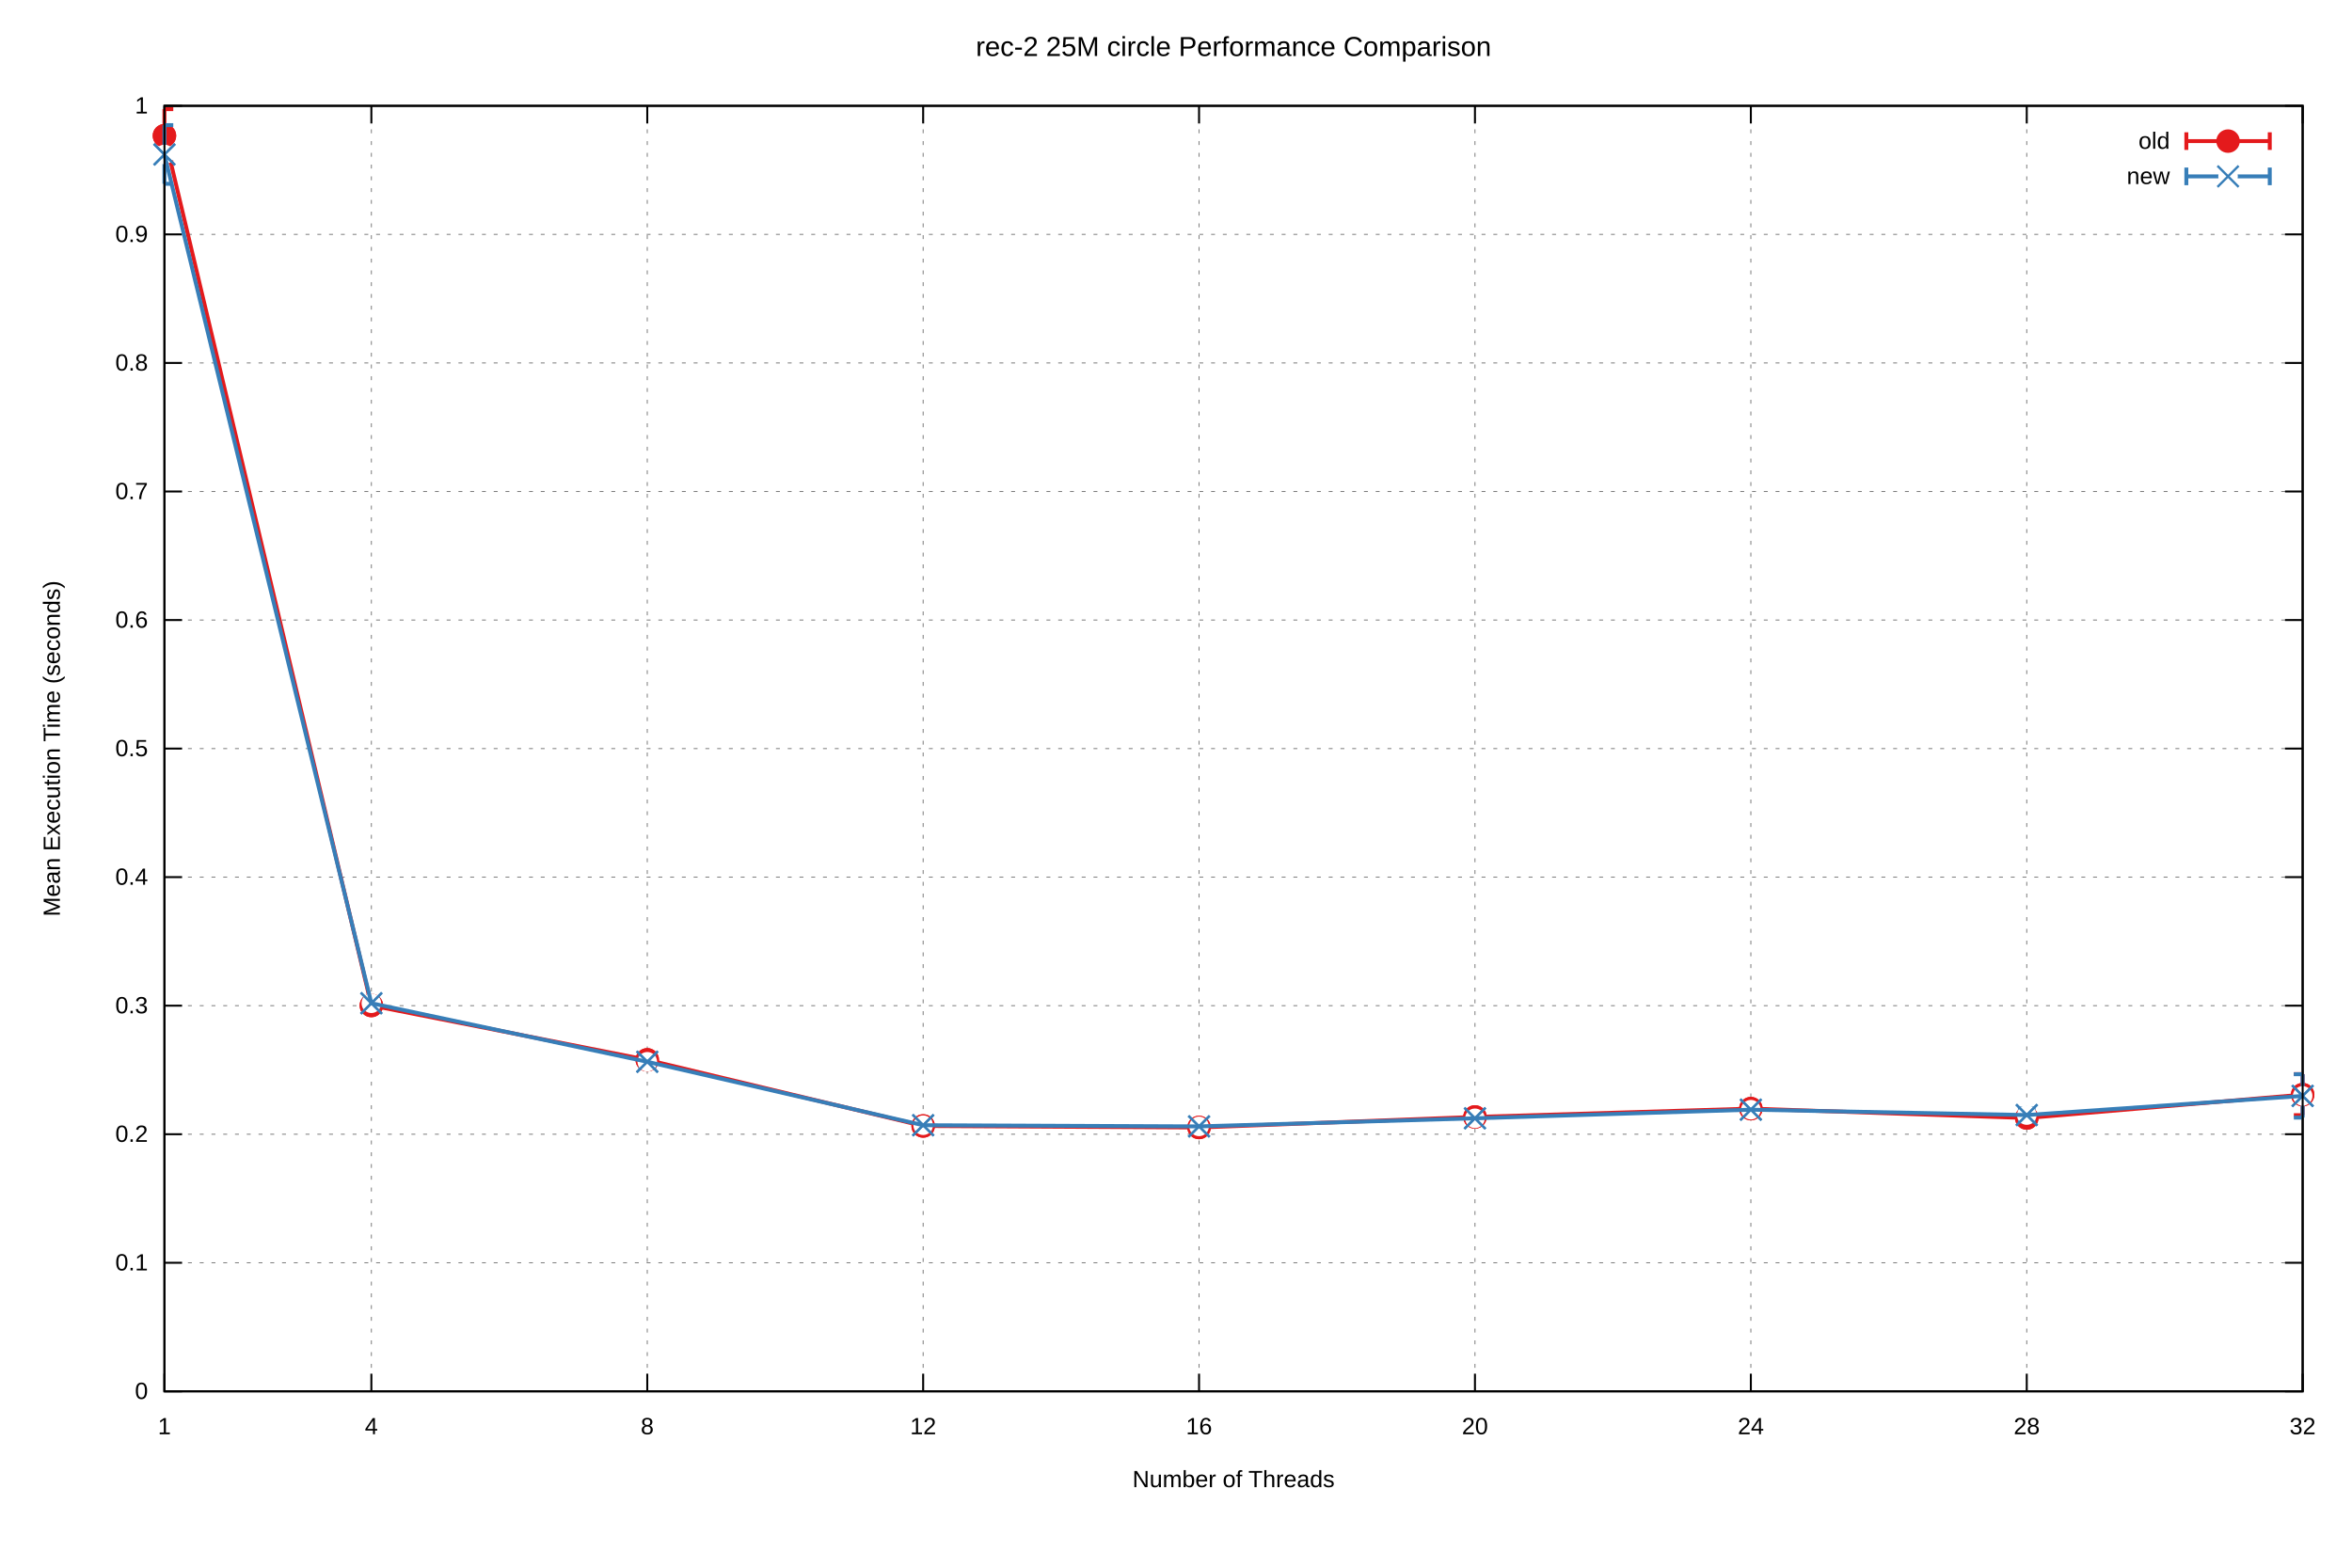
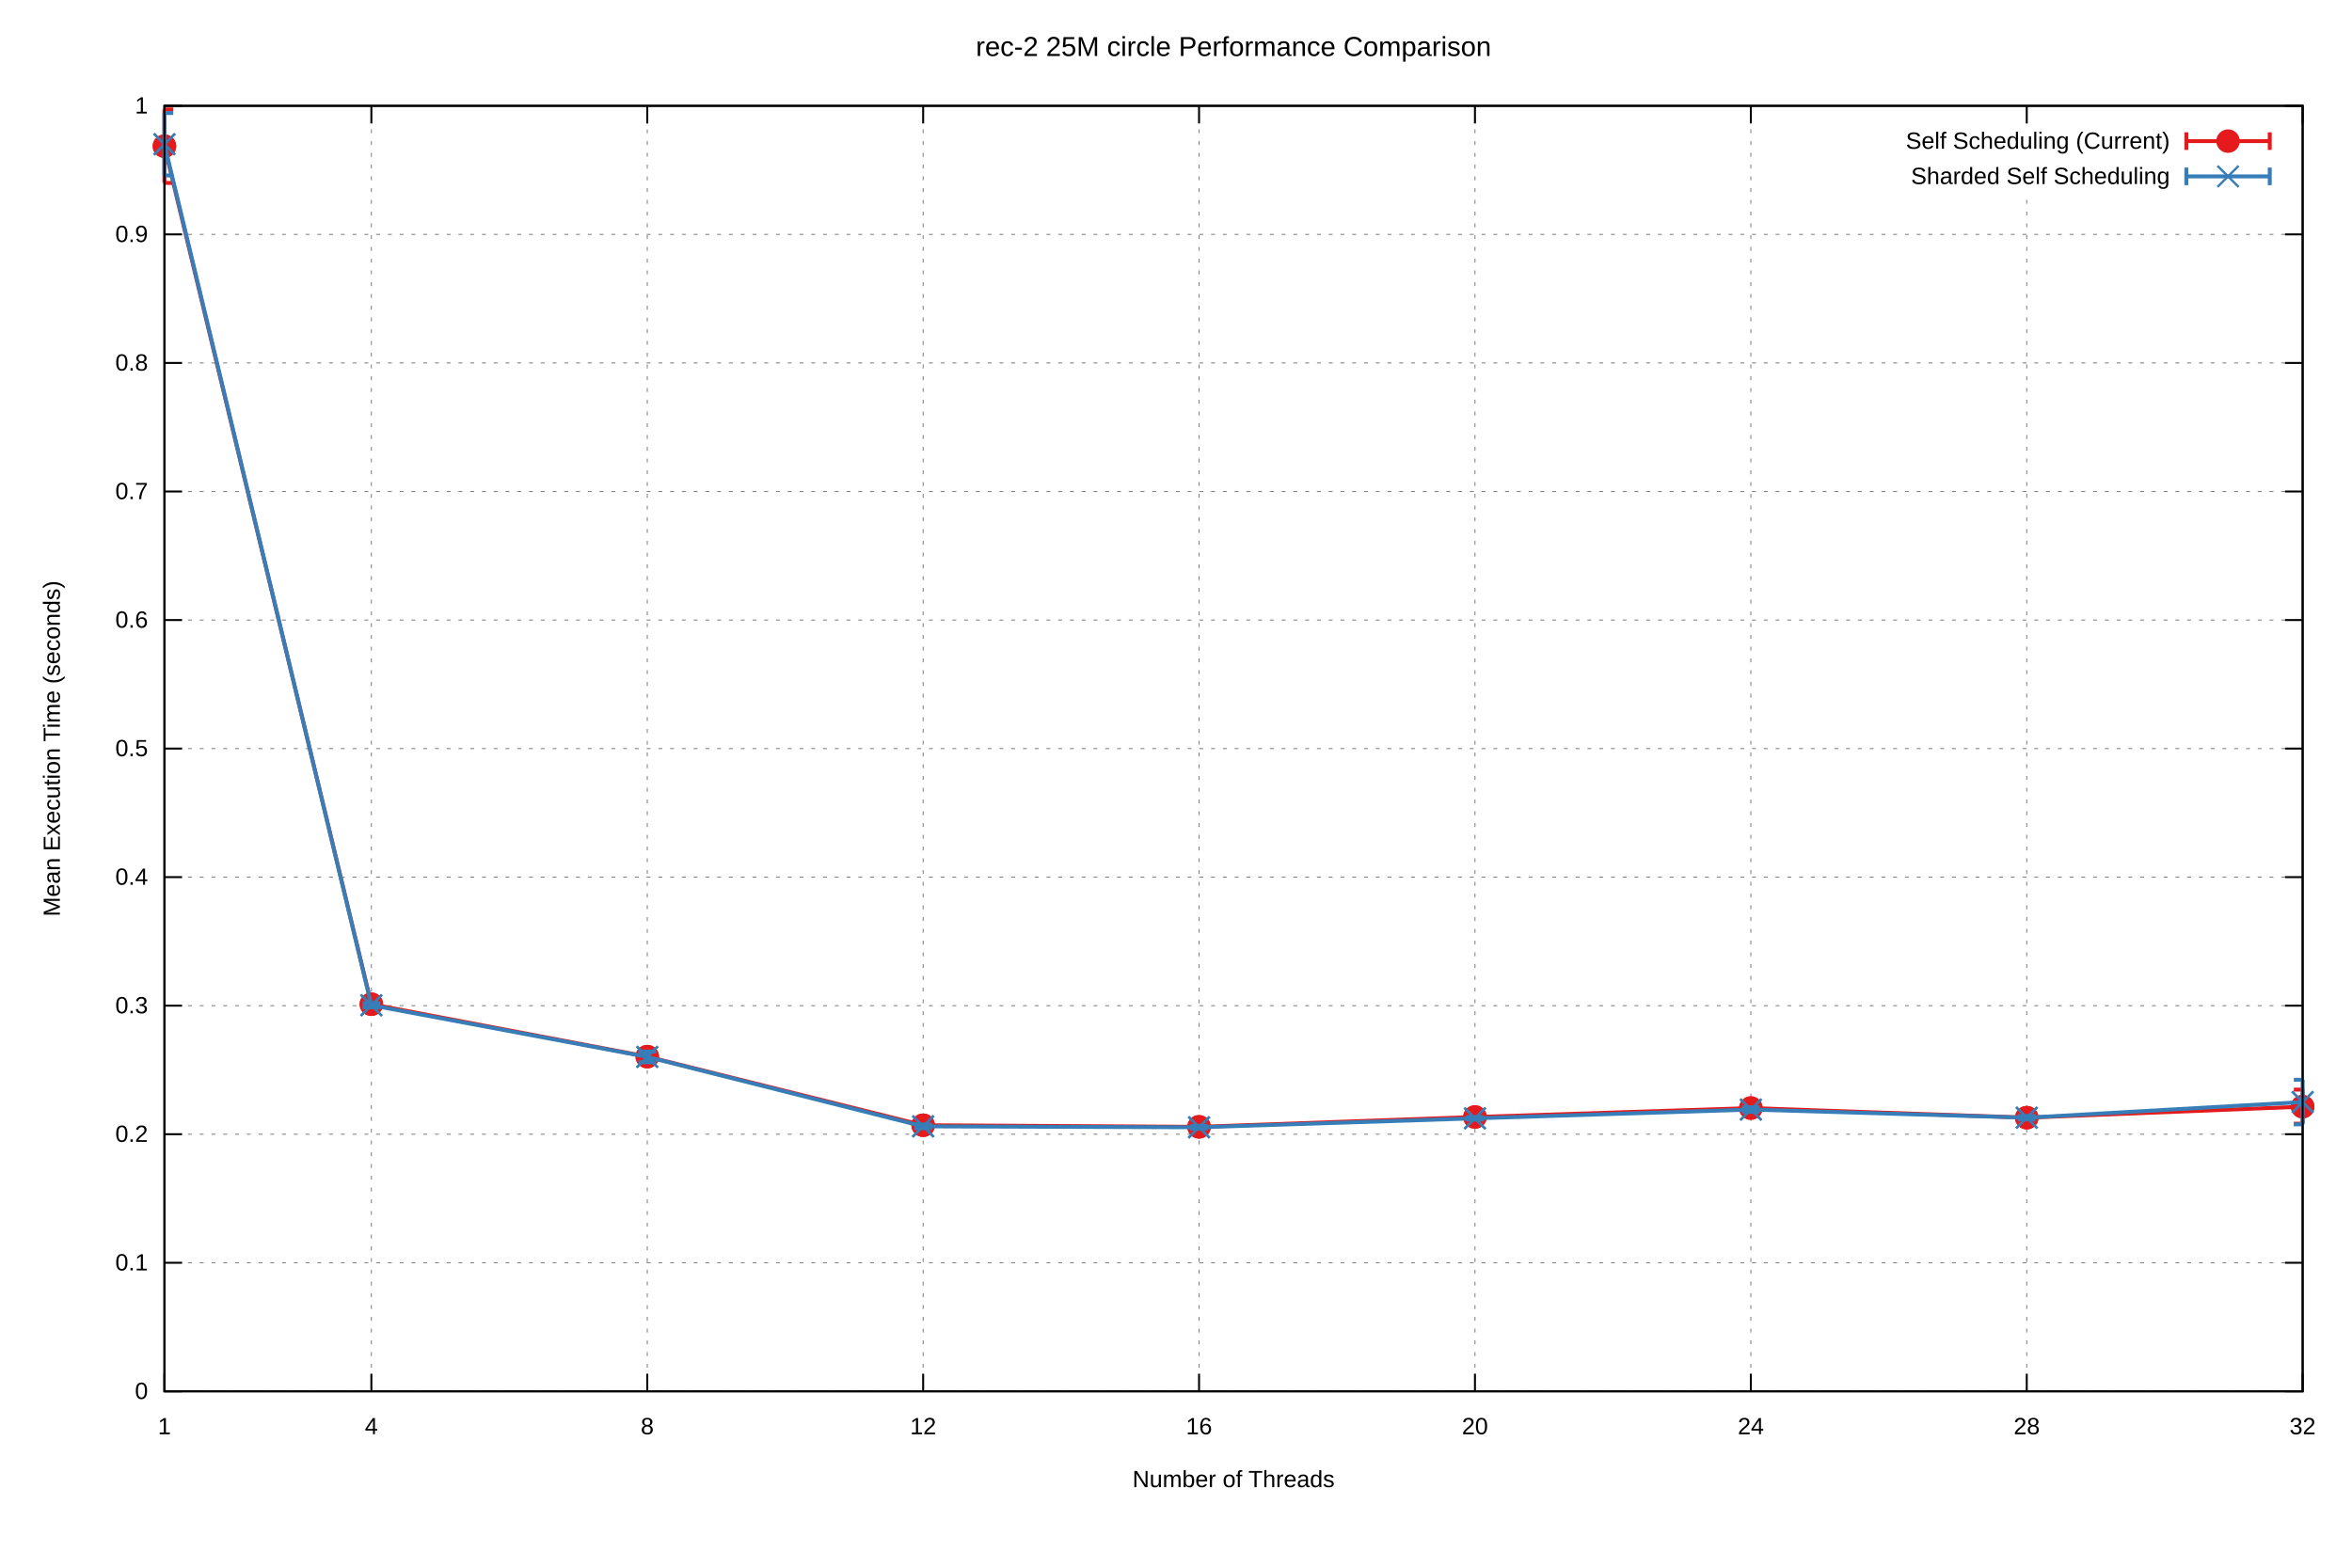
<svg xmlns="http://www.w3.org/2000/svg" xmlns:xlink="http://www.w3.org/1999/xlink" width="1200" height="800" viewBox="0 0 1200 800">
  <g id="gnuplot_canvas">
    <rect x="0" y="0" width="1200" height="800" fill="none" />
    <defs>
      <circle id="gpDot" r="0.5" stroke-width="0.5" stroke="currentColor" />
      <path id="gpPt0" stroke-width="0.222" stroke="currentColor" d="M-1,0 h2 M0,-1 v2" />
      <path id="gpPt1" stroke-width="0.222" stroke="currentColor" d="M-1,-1 L1,1 M1,-1 L-1,1" />
      <path id="gpPt2" stroke-width="0.222" stroke="currentColor" d="M-1,0 L1,0 M0,-1 L0,1 M-1,-1 L1,1 M-1,1 L1,-1" />
      <rect id="gpPt3" stroke-width="0.222" stroke="currentColor" x="-1" y="-1" width="2" height="2" />
      <rect id="gpPt4" stroke-width="0.222" stroke="currentColor" fill="currentColor" x="-1" y="-1" width="2" height="2" />
      <circle id="gpPt5" stroke-width="0.222" stroke="currentColor" cx="0" cy="0" r="1" />
      <use xlink:href="#gpPt5" id="gpPt6" fill="currentColor" stroke="none" />
      <path id="gpPt7" stroke-width="0.222" stroke="currentColor" d="M0,-1.33 L-1.33,0.67 L1.33,0.67 z" />
      <use xlink:href="#gpPt7" id="gpPt8" fill="currentColor" stroke="none" />
      <use xlink:href="#gpPt7" id="gpPt9" stroke="currentColor" transform="rotate(180)" />
      <use xlink:href="#gpPt9" id="gpPt10" fill="currentColor" stroke="none" />
      <use xlink:href="#gpPt3" id="gpPt11" stroke="currentColor" transform="rotate(45)" />
      <use xlink:href="#gpPt11" id="gpPt12" fill="currentColor" stroke="none" />
      <path id="gpPt13" stroke-width="0.222" stroke="currentColor" d="M0,1.330 L1.265,0.411 L0.782,-1.067 L-0.782,-1.076 L-1.265,0.411 z" />
      <use xlink:href="#gpPt13" id="gpPt14" fill="currentColor" stroke="none" />
      <filter id="textbox" filterUnits="objectBoundingBox" x="0" y="0" height="1" width="1">
        <feFlood flood-color="white" flood-opacity="1" result="bgnd" />
        <feComposite in="SourceGraphic" in2="bgnd" operator="atop" />
      </filter>
      <filter id="greybox" filterUnits="objectBoundingBox" x="0" y="0" height="1" width="1">
        <feFlood flood-color="lightgrey" flood-opacity="1" result="grey" />
        <feComposite in="SourceGraphic" in2="grey" operator="atop" />
      </filter>
    </defs>
    <g fill="none" color="white" stroke="currentColor" stroke-width="1.00" stroke-linecap="butt" stroke-linejoin="miter">
</g>
    <g fill="none" color="black" stroke="currentColor" stroke-width="1.00" stroke-linecap="butt" stroke-linejoin="miter">
</g>
    <g fill="none" color="black" stroke="black" stroke-width="0.50" stroke-linecap="butt" stroke-linejoin="miter">
</g>
    <g fill="none" color="gray" stroke="currentColor" stroke-width="0.50" stroke-linecap="butt" stroke-linejoin="miter">
      <path stroke="gray" stroke-dasharray="2,4" class="gridline" d="M83.90,710.00 L1174.82,710.00  " />
    </g>
    <g fill="none" color="gray" stroke="gray" stroke-width="1.00" stroke-linecap="butt" stroke-linejoin="miter">
</g>
    <g fill="none" color="black" stroke="currentColor" stroke-width="1.00" stroke-linecap="butt" stroke-linejoin="miter">
      <path stroke="black" d="M83.90,710.00 L92.90,710.00 M1174.82,710.00 L1165.82,710.00  " />
      <g transform="translate(75.51,713.90)" stroke="none" fill="black" font-family="Arial" font-size="12.00" text-anchor="end">
        <text>
          <tspan font-family="Arial"> 0</tspan>
        </text>
      </g>
    </g>
    <g fill="none" color="black" stroke="currentColor" stroke-width="1.00" stroke-linecap="butt" stroke-linejoin="miter">
</g>
    <g fill="none" color="black" stroke="black" stroke-width="0.50" stroke-linecap="butt" stroke-linejoin="miter">
</g>
    <g fill="none" color="gray" stroke="currentColor" stroke-width="0.50" stroke-linecap="butt" stroke-linejoin="miter">
      <path stroke="gray" stroke-dasharray="2,4" class="gridline" d="M83.90,644.40 L1174.82,644.40  " />
    </g>
    <g fill="none" color="gray" stroke="gray" stroke-width="1.00" stroke-linecap="butt" stroke-linejoin="miter">
</g>
    <g fill="none" color="black" stroke="currentColor" stroke-width="1.00" stroke-linecap="butt" stroke-linejoin="miter">
      <path stroke="black" d="M83.90,644.40 L92.90,644.40 M1174.82,644.40 L1165.82,644.40  " />
      <g transform="translate(75.51,648.30)" stroke="none" fill="black" font-family="Arial" font-size="12.00" text-anchor="end">
        <text>
          <tspan font-family="Arial"> 0.1</tspan>
        </text>
      </g>
    </g>
    <g fill="none" color="black" stroke="currentColor" stroke-width="1.00" stroke-linecap="butt" stroke-linejoin="miter">
</g>
    <g fill="none" color="black" stroke="black" stroke-width="0.50" stroke-linecap="butt" stroke-linejoin="miter">
</g>
    <g fill="none" color="gray" stroke="currentColor" stroke-width="0.50" stroke-linecap="butt" stroke-linejoin="miter">
      <path stroke="gray" stroke-dasharray="2,4" class="gridline" d="M83.90,578.80 L1174.82,578.80  " />
    </g>
    <g fill="none" color="gray" stroke="gray" stroke-width="1.00" stroke-linecap="butt" stroke-linejoin="miter">
</g>
    <g fill="none" color="black" stroke="currentColor" stroke-width="1.00" stroke-linecap="butt" stroke-linejoin="miter">
      <path stroke="black" d="M83.90,578.80 L92.90,578.80 M1174.82,578.80 L1165.82,578.80  " />
      <g transform="translate(75.51,582.70)" stroke="none" fill="black" font-family="Arial" font-size="12.00" text-anchor="end">
        <text>
          <tspan font-family="Arial"> 0.2</tspan>
        </text>
      </g>
    </g>
    <g fill="none" color="black" stroke="currentColor" stroke-width="1.00" stroke-linecap="butt" stroke-linejoin="miter">
</g>
    <g fill="none" color="black" stroke="black" stroke-width="0.50" stroke-linecap="butt" stroke-linejoin="miter">
</g>
    <g fill="none" color="gray" stroke="currentColor" stroke-width="0.50" stroke-linecap="butt" stroke-linejoin="miter">
      <path stroke="gray" stroke-dasharray="2,4" class="gridline" d="M83.90,513.20 L1174.82,513.20  " />
    </g>
    <g fill="none" color="gray" stroke="gray" stroke-width="1.00" stroke-linecap="butt" stroke-linejoin="miter">
</g>
    <g fill="none" color="black" stroke="currentColor" stroke-width="1.00" stroke-linecap="butt" stroke-linejoin="miter">
      <path stroke="black" d="M83.90,513.20 L92.90,513.20 M1174.82,513.20 L1165.82,513.20  " />
      <g transform="translate(75.51,517.10)" stroke="none" fill="black" font-family="Arial" font-size="12.00" text-anchor="end">
        <text>
          <tspan font-family="Arial"> 0.3</tspan>
        </text>
      </g>
    </g>
    <g fill="none" color="black" stroke="currentColor" stroke-width="1.00" stroke-linecap="butt" stroke-linejoin="miter">
</g>
    <g fill="none" color="black" stroke="black" stroke-width="0.50" stroke-linecap="butt" stroke-linejoin="miter">
</g>
    <g fill="none" color="gray" stroke="currentColor" stroke-width="0.50" stroke-linecap="butt" stroke-linejoin="miter">
      <path stroke="gray" stroke-dasharray="2,4" class="gridline" d="M83.90,447.60 L1174.82,447.60  " />
    </g>
    <g fill="none" color="gray" stroke="gray" stroke-width="1.00" stroke-linecap="butt" stroke-linejoin="miter">
</g>
    <g fill="none" color="black" stroke="currentColor" stroke-width="1.00" stroke-linecap="butt" stroke-linejoin="miter">
      <path stroke="black" d="M83.90,447.60 L92.90,447.60 M1174.82,447.60 L1165.82,447.60  " />
      <g transform="translate(75.51,451.50)" stroke="none" fill="black" font-family="Arial" font-size="12.00" text-anchor="end">
        <text>
          <tspan font-family="Arial"> 0.4</tspan>
        </text>
      </g>
    </g>
    <g fill="none" color="black" stroke="currentColor" stroke-width="1.00" stroke-linecap="butt" stroke-linejoin="miter">
</g>
    <g fill="none" color="black" stroke="black" stroke-width="0.50" stroke-linecap="butt" stroke-linejoin="miter">
</g>
    <g fill="none" color="gray" stroke="currentColor" stroke-width="0.50" stroke-linecap="butt" stroke-linejoin="miter">
      <path stroke="gray" stroke-dasharray="2,4" class="gridline" d="M83.90,382.00 L1174.82,382.00  " />
    </g>
    <g fill="none" color="gray" stroke="gray" stroke-width="1.00" stroke-linecap="butt" stroke-linejoin="miter">
</g>
    <g fill="none" color="black" stroke="currentColor" stroke-width="1.00" stroke-linecap="butt" stroke-linejoin="miter">
      <path stroke="black" d="M83.90,382.00 L92.90,382.00 M1174.82,382.00 L1165.82,382.00  " />
      <g transform="translate(75.51,385.90)" stroke="none" fill="black" font-family="Arial" font-size="12.00" text-anchor="end">
        <text>
          <tspan font-family="Arial"> 0.5</tspan>
        </text>
      </g>
    </g>
    <g fill="none" color="black" stroke="currentColor" stroke-width="1.00" stroke-linecap="butt" stroke-linejoin="miter">
</g>
    <g fill="none" color="black" stroke="black" stroke-width="0.50" stroke-linecap="butt" stroke-linejoin="miter">
</g>
    <g fill="none" color="gray" stroke="currentColor" stroke-width="0.50" stroke-linecap="butt" stroke-linejoin="miter">
      <path stroke="gray" stroke-dasharray="2,4" class="gridline" d="M83.90,316.41 L1174.82,316.41  " />
    </g>
    <g fill="none" color="gray" stroke="gray" stroke-width="1.00" stroke-linecap="butt" stroke-linejoin="miter">
</g>
    <g fill="none" color="black" stroke="currentColor" stroke-width="1.00" stroke-linecap="butt" stroke-linejoin="miter">
      <path stroke="black" d="M83.90,316.41 L92.90,316.41 M1174.82,316.41 L1165.82,316.41  " />
      <g transform="translate(75.51,320.31)" stroke="none" fill="black" font-family="Arial" font-size="12.00" text-anchor="end">
        <text>
          <tspan font-family="Arial"> 0.6</tspan>
        </text>
      </g>
    </g>
    <g fill="none" color="black" stroke="currentColor" stroke-width="1.00" stroke-linecap="butt" stroke-linejoin="miter">
</g>
    <g fill="none" color="black" stroke="black" stroke-width="0.50" stroke-linecap="butt" stroke-linejoin="miter">
</g>
    <g fill="none" color="gray" stroke="currentColor" stroke-width="0.50" stroke-linecap="butt" stroke-linejoin="miter">
      <path stroke="gray" stroke-dasharray="2,4" class="gridline" d="M83.90,250.81 L1174.82,250.81  " />
    </g>
    <g fill="none" color="gray" stroke="gray" stroke-width="1.00" stroke-linecap="butt" stroke-linejoin="miter">
</g>
    <g fill="none" color="black" stroke="currentColor" stroke-width="1.00" stroke-linecap="butt" stroke-linejoin="miter">
      <path stroke="black" d="M83.90,250.81 L92.90,250.81 M1174.82,250.81 L1165.82,250.81  " />
      <g transform="translate(75.51,254.71)" stroke="none" fill="black" font-family="Arial" font-size="12.00" text-anchor="end">
        <text>
          <tspan font-family="Arial"> 0.7</tspan>
        </text>
      </g>
    </g>
    <g fill="none" color="black" stroke="currentColor" stroke-width="1.00" stroke-linecap="butt" stroke-linejoin="miter">
</g>
    <g fill="none" color="black" stroke="black" stroke-width="0.50" stroke-linecap="butt" stroke-linejoin="miter">
</g>
    <g fill="none" color="gray" stroke="currentColor" stroke-width="0.50" stroke-linecap="butt" stroke-linejoin="miter">
      <path stroke="gray" stroke-dasharray="2,4" class="gridline" d="M83.90,185.21 L1174.82,185.21  " />
    </g>
    <g fill="none" color="gray" stroke="gray" stroke-width="1.00" stroke-linecap="butt" stroke-linejoin="miter">
</g>
    <g fill="none" color="black" stroke="currentColor" stroke-width="1.00" stroke-linecap="butt" stroke-linejoin="miter">
      <path stroke="black" d="M83.90,185.21 L92.90,185.21 M1174.82,185.21 L1165.82,185.21  " />
      <g transform="translate(75.51,189.11)" stroke="none" fill="black" font-family="Arial" font-size="12.00" text-anchor="end">
        <text>
          <tspan font-family="Arial"> 0.8</tspan>
        </text>
      </g>
    </g>
    <g fill="none" color="black" stroke="currentColor" stroke-width="1.00" stroke-linecap="butt" stroke-linejoin="miter">
</g>
    <g fill="none" color="black" stroke="black" stroke-width="0.50" stroke-linecap="butt" stroke-linejoin="miter">
</g>
    <g fill="none" color="gray" stroke="currentColor" stroke-width="0.50" stroke-linecap="butt" stroke-linejoin="miter">
      <path stroke="gray" stroke-dasharray="2,4" class="gridline" d="M83.90,119.61 L1174.82,119.61  " />
    </g>
    <g fill="none" color="gray" stroke="gray" stroke-width="1.00" stroke-linecap="butt" stroke-linejoin="miter">
</g>
    <g fill="none" color="black" stroke="currentColor" stroke-width="1.00" stroke-linecap="butt" stroke-linejoin="miter">
      <path stroke="black" d="M83.90,119.61 L92.90,119.61 M1174.82,119.61 L1165.82,119.61  " />
      <g transform="translate(75.51,123.51)" stroke="none" fill="black" font-family="Arial" font-size="12.00" text-anchor="end">
        <text>
          <tspan font-family="Arial"> 0.9</tspan>
        </text>
      </g>
    </g>
    <g fill="none" color="black" stroke="currentColor" stroke-width="1.00" stroke-linecap="butt" stroke-linejoin="miter">
</g>
    <g fill="none" color="black" stroke="black" stroke-width="0.50" stroke-linecap="butt" stroke-linejoin="miter">
</g>
    <g fill="none" color="gray" stroke="currentColor" stroke-width="0.50" stroke-linecap="butt" stroke-linejoin="miter">
      <path stroke="gray" stroke-dasharray="2,4" class="gridline" d="M83.90,54.01 L1174.82,54.01  " />
    </g>
    <g fill="none" color="gray" stroke="gray" stroke-width="1.00" stroke-linecap="butt" stroke-linejoin="miter">
</g>
    <g fill="none" color="black" stroke="currentColor" stroke-width="1.00" stroke-linecap="butt" stroke-linejoin="miter">
      <path stroke="black" d="M83.90,54.01 L92.90,54.01 M1174.82,54.01 L1165.82,54.01  " />
      <g transform="translate(75.51,57.91)" stroke="none" fill="black" font-family="Arial" font-size="12.00" text-anchor="end">
        <text>
          <tspan font-family="Arial"> 1</tspan>
        </text>
      </g>
    </g>
    <g fill="none" color="black" stroke="currentColor" stroke-width="1.00" stroke-linecap="butt" stroke-linejoin="miter">
</g>
    <g fill="none" color="black" stroke="black" stroke-width="0.50" stroke-linecap="butt" stroke-linejoin="miter">
</g>
    <g fill="none" color="gray" stroke="currentColor" stroke-width="0.50" stroke-linecap="butt" stroke-linejoin="miter">
      <path stroke="gray" stroke-dasharray="2,4" class="gridline" d="M83.90,710.00 L83.90,54.01  " />
    </g>
    <g fill="none" color="gray" stroke="gray" stroke-width="1.00" stroke-linecap="butt" stroke-linejoin="miter">
</g>
    <g fill="none" color="black" stroke="currentColor" stroke-width="1.00" stroke-linecap="butt" stroke-linejoin="miter">
      <path stroke="black" d="M83.90,710.00 L83.90,701.00 M83.90,54.01 L83.90,63.01  " />
      <g transform="translate(83.90,731.90)" stroke="none" fill="black" font-family="Arial" font-size="12.00" text-anchor="middle">
        <text>
          <tspan font-family="Arial"> 1</tspan>
        </text>
      </g>
    </g>
    <g fill="none" color="black" stroke="currentColor" stroke-width="1.00" stroke-linecap="butt" stroke-linejoin="miter">
</g>
    <g fill="none" color="black" stroke="black" stroke-width="0.50" stroke-linecap="butt" stroke-linejoin="miter">
</g>
    <g fill="none" color="gray" stroke="currentColor" stroke-width="0.50" stroke-linecap="butt" stroke-linejoin="miter">
      <path stroke="gray" stroke-dasharray="2,4" class="gridline" d="M189.47,710.00 L189.47,54.01  " />
    </g>
    <g fill="none" color="gray" stroke="gray" stroke-width="1.00" stroke-linecap="butt" stroke-linejoin="miter">
</g>
    <g fill="none" color="black" stroke="currentColor" stroke-width="1.00" stroke-linecap="butt" stroke-linejoin="miter">
      <path stroke="black" d="M189.47,710.00 L189.47,701.00 M189.47,54.01 L189.47,63.01  " />
      <g transform="translate(189.47,731.90)" stroke="none" fill="black" font-family="Arial" font-size="12.00" text-anchor="middle">
        <text>
          <tspan font-family="Arial"> 4</tspan>
        </text>
      </g>
    </g>
    <g fill="none" color="black" stroke="currentColor" stroke-width="1.00" stroke-linecap="butt" stroke-linejoin="miter">
</g>
    <g fill="none" color="black" stroke="black" stroke-width="0.50" stroke-linecap="butt" stroke-linejoin="miter">
</g>
    <g fill="none" color="gray" stroke="currentColor" stroke-width="0.50" stroke-linecap="butt" stroke-linejoin="miter">
      <path stroke="gray" stroke-dasharray="2,4" class="gridline" d="M330.24,710.00 L330.24,54.01  " />
    </g>
    <g fill="none" color="gray" stroke="gray" stroke-width="1.00" stroke-linecap="butt" stroke-linejoin="miter">
</g>
    <g fill="none" color="black" stroke="currentColor" stroke-width="1.00" stroke-linecap="butt" stroke-linejoin="miter">
      <path stroke="black" d="M330.24,710.00 L330.24,701.00 M330.24,54.01 L330.24,63.01  " />
      <g transform="translate(330.24,731.90)" stroke="none" fill="black" font-family="Arial" font-size="12.00" text-anchor="middle">
        <text>
          <tspan font-family="Arial"> 8</tspan>
        </text>
      </g>
    </g>
    <g fill="none" color="black" stroke="currentColor" stroke-width="1.00" stroke-linecap="butt" stroke-linejoin="miter">
</g>
    <g fill="none" color="black" stroke="black" stroke-width="0.50" stroke-linecap="butt" stroke-linejoin="miter">
</g>
    <g fill="none" color="gray" stroke="currentColor" stroke-width="0.50" stroke-linecap="butt" stroke-linejoin="miter">
      <path stroke="gray" stroke-dasharray="2,4" class="gridline" d="M471.00,710.00 L471.00,54.01  " />
    </g>
    <g fill="none" color="gray" stroke="gray" stroke-width="1.00" stroke-linecap="butt" stroke-linejoin="miter">
</g>
    <g fill="none" color="black" stroke="currentColor" stroke-width="1.00" stroke-linecap="butt" stroke-linejoin="miter">
      <path stroke="black" d="M471.00,710.00 L471.00,701.00 M471.00,54.01 L471.00,63.01  " />
      <g transform="translate(471.00,731.90)" stroke="none" fill="black" font-family="Arial" font-size="12.00" text-anchor="middle">
        <text>
          <tspan font-family="Arial"> 12</tspan>
        </text>
      </g>
    </g>
    <g fill="none" color="black" stroke="currentColor" stroke-width="1.00" stroke-linecap="butt" stroke-linejoin="miter">
</g>
    <g fill="none" color="black" stroke="black" stroke-width="0.50" stroke-linecap="butt" stroke-linejoin="miter">
</g>
    <g fill="none" color="gray" stroke="currentColor" stroke-width="0.50" stroke-linecap="butt" stroke-linejoin="miter">
      <path stroke="gray" stroke-dasharray="2,4" class="gridline" d="M611.76,710.00 L611.76,54.01  " />
    </g>
    <g fill="none" color="gray" stroke="gray" stroke-width="1.00" stroke-linecap="butt" stroke-linejoin="miter">
</g>
    <g fill="none" color="black" stroke="currentColor" stroke-width="1.00" stroke-linecap="butt" stroke-linejoin="miter">
      <path stroke="black" d="M611.76,710.00 L611.76,701.00 M611.76,54.01 L611.76,63.01  " />
      <g transform="translate(611.76,731.90)" stroke="none" fill="black" font-family="Arial" font-size="12.00" text-anchor="middle">
        <text>
          <tspan font-family="Arial"> 16</tspan>
        </text>
      </g>
    </g>
    <g fill="none" color="black" stroke="currentColor" stroke-width="1.00" stroke-linecap="butt" stroke-linejoin="miter">
</g>
    <g fill="none" color="black" stroke="black" stroke-width="0.50" stroke-linecap="butt" stroke-linejoin="miter">
</g>
    <g fill="none" color="gray" stroke="currentColor" stroke-width="0.50" stroke-linecap="butt" stroke-linejoin="miter">
      <path stroke="gray" stroke-dasharray="2,4" class="gridline" d="M752.53,710.00 L752.53,54.01  " />
    </g>
    <g fill="none" color="gray" stroke="gray" stroke-width="1.00" stroke-linecap="butt" stroke-linejoin="miter">
</g>
    <g fill="none" color="black" stroke="currentColor" stroke-width="1.00" stroke-linecap="butt" stroke-linejoin="miter">
      <path stroke="black" d="M752.53,710.00 L752.53,701.00 M752.53,54.01 L752.53,63.01  " />
      <g transform="translate(752.53,731.90)" stroke="none" fill="black" font-family="Arial" font-size="12.00" text-anchor="middle">
        <text>
          <tspan font-family="Arial"> 20</tspan>
        </text>
      </g>
    </g>
    <g fill="none" color="black" stroke="currentColor" stroke-width="1.00" stroke-linecap="butt" stroke-linejoin="miter">
</g>
    <g fill="none" color="black" stroke="black" stroke-width="0.50" stroke-linecap="butt" stroke-linejoin="miter">
</g>
    <g fill="none" color="gray" stroke="currentColor" stroke-width="0.50" stroke-linecap="butt" stroke-linejoin="miter">
      <path stroke="gray" stroke-dasharray="2,4" class="gridline" d="M893.29,710.00 L893.29,54.01  " />
    </g>
    <g fill="none" color="gray" stroke="gray" stroke-width="1.00" stroke-linecap="butt" stroke-linejoin="miter">
</g>
    <g fill="none" color="black" stroke="currentColor" stroke-width="1.00" stroke-linecap="butt" stroke-linejoin="miter">
      <path stroke="black" d="M893.29,710.00 L893.29,701.00 M893.29,54.01 L893.29,63.01  " />
      <g transform="translate(893.29,731.90)" stroke="none" fill="black" font-family="Arial" font-size="12.00" text-anchor="middle">
        <text>
          <tspan font-family="Arial"> 24</tspan>
        </text>
      </g>
    </g>
    <g fill="none" color="black" stroke="currentColor" stroke-width="1.00" stroke-linecap="butt" stroke-linejoin="miter">
</g>
    <g fill="none" color="black" stroke="black" stroke-width="0.50" stroke-linecap="butt" stroke-linejoin="miter">
</g>
    <g fill="none" color="gray" stroke="currentColor" stroke-width="0.50" stroke-linecap="butt" stroke-linejoin="miter">
-       <path stroke="gray" stroke-dasharray="2,4" class="gridline" d="M1034.06,710.00 L1034.06,54.01  " />
+       <path stroke="gray" stroke-dasharray="2,4" class="gridline" d="M1034.06,710.00 L1034.06,99.01 M1034.06,63.01 L1034.06,54.01  " />
    </g>
    <g fill="none" color="gray" stroke="gray" stroke-width="1.00" stroke-linecap="butt" stroke-linejoin="miter">
</g>
    <g fill="none" color="black" stroke="currentColor" stroke-width="1.00" stroke-linecap="butt" stroke-linejoin="miter">
      <path stroke="black" d="M1034.06,710.00 L1034.06,701.00 M1034.06,54.01 L1034.06,63.01  " />
      <g transform="translate(1034.06,731.90)" stroke="none" fill="black" font-family="Arial" font-size="12.00" text-anchor="middle">
        <text>
          <tspan font-family="Arial"> 28</tspan>
        </text>
      </g>
    </g>
    <g fill="none" color="black" stroke="currentColor" stroke-width="1.00" stroke-linecap="butt" stroke-linejoin="miter">
</g>
    <g fill="none" color="black" stroke="black" stroke-width="0.50" stroke-linecap="butt" stroke-linejoin="miter">
</g>
    <g fill="none" color="gray" stroke="currentColor" stroke-width="0.50" stroke-linecap="butt" stroke-linejoin="miter">
      <path stroke="gray" stroke-dasharray="2,4" class="gridline" d="M1174.82,710.00 L1174.82,54.01  " />
    </g>
    <g fill="none" color="gray" stroke="gray" stroke-width="1.00" stroke-linecap="butt" stroke-linejoin="miter">
</g>
    <g fill="none" color="black" stroke="currentColor" stroke-width="1.00" stroke-linecap="butt" stroke-linejoin="miter">
      <path stroke="black" d="M1174.82,710.00 L1174.82,701.00 M1174.82,54.01 L1174.82,63.01  " />
      <g transform="translate(1174.82,731.90)" stroke="none" fill="black" font-family="Arial" font-size="12.00" text-anchor="middle">
        <text>
          <tspan font-family="Arial"> 32</tspan>
        </text>
      </g>
    </g>
    <g fill="none" color="black" stroke="currentColor" stroke-width="1.00" stroke-linecap="butt" stroke-linejoin="miter">
</g>
    <g fill="none" color="black" stroke="currentColor" stroke-width="1.00" stroke-linecap="butt" stroke-linejoin="miter">
      <path stroke="black" d="M83.90,54.01 L83.90,710.00 L1174.82,710.00 L1174.82,54.01 L83.90,54.01 Z  " />
    </g>
    <g fill="none" color="black" stroke="currentColor" stroke-width="1.00" stroke-linecap="butt" stroke-linejoin="miter">
+       <g transform="translate(30.55,382.01) rotate(270)" stroke="none" fill="black" font-family="Arial" font-size="12.00" text-anchor="middle">
+         <text>
+           <tspan font-family="Arial">Mean Execution Time (seconds)</tspan>
+         </text>
+       </g>
+     </g>
+     <g fill="none" color="black" stroke="currentColor" stroke-width="1.00" stroke-linecap="butt" stroke-linejoin="miter">
+       <g transform="translate(629.36,758.90)" stroke="none" fill="black" font-family="Arial" font-size="12.00" text-anchor="middle">
+         <text>
+           <tspan font-family="Arial">Number of Threads</tspan>
+         </text>
+       </g>
+     </g>
+     <g fill="none" color="black" stroke="currentColor" stroke-width="1.00" stroke-linecap="butt" stroke-linejoin="miter">
</g>
    <g id="gnuplot_plot_1">
-       <g fill="none" color="white" stroke="black" stroke-width="2.00" stroke-linecap="butt" stroke-linejoin="miter">
+       <g fill="none" color="white" stroke="currentColor" stroke-width="2.00" stroke-linecap="butt" stroke-linejoin="miter">
</g>
      <g fill="none" color="black" stroke="currentColor" stroke-width="2.00" stroke-linecap="butt" stroke-linejoin="miter">
        <g transform="translate(1107.09,75.91)" stroke="none" fill="black" font-family="Arial" font-size="12.00" text-anchor="end">
          <text>
-             <tspan font-family="Arial">old</tspan>
+             <tspan font-family="Arial">Self Scheduling (Current)</tspan>
          </text>
        </g>
      </g>
      <g fill="none" color="black" stroke="currentColor" stroke-width="2.00" stroke-linecap="butt" stroke-linejoin="miter">
-         <path stroke="rgb(228,  26,  28)" d="M1115.48,72.01 L1158.04,72.01 M1115.48,67.51 L1115.48,76.51 M1158.04,67.51 L1158.04,76.51 M83.90,82.83 L83.90,55.70   M83.90,82.83 L88.40,82.83 M83.90,55.70 L88.40,55.70 M189.47,514.85 L189.47,511.37 M184.97,514.85 L193.97,514.85   M184.97,511.37 L193.97,511.37 M330.24,543.88 L330.24,537.80 M325.74,543.88 L334.74,543.88 M325.74,537.80 L334.74,537.80   M471.00,576.15 L471.00,573.04 M466.50,576.15 L475.50,576.15 M466.50,573.04 L475.50,573.04 M611.76,576.80 L611.76,573.93   M607.26,576.80 L616.26,576.80 M607.26,573.93 L616.26,573.93 M752.53,570.86 L752.53,569.11 M748.03,570.86 L757.03,570.86   M748.03,569.11 L757.03,569.11 M893.29,566.78 L893.29,564.67 M888.79,566.78 L897.79,566.78 M888.79,564.67 L897.79,564.67   M1034.06,571.40 L1034.06,569.66 M1029.56,571.40 L1038.56,571.40 M1029.56,569.66 L1038.56,569.66 M1174.82,569.08 L1174.82,548.12   M1170.32,569.08 L1174.82,569.08 M1170.32,548.12 L1174.82,548.12  " />
-       </g>
-       <g fill="none" color="black" stroke="currentColor" stroke-width="2.00" stroke-linecap="butt" stroke-linejoin="miter">
-         <use xlink:href="#gpPt6" transform="translate(83.90,69.27) scale(4.50)" color="white" />
-       </g>
-       <g fill="none" color="black" stroke="currentColor" stroke-width="2.00" stroke-linecap="butt" stroke-linejoin="miter">
-         <use xlink:href="#gpPt6" transform="translate(83.90,69.27) scale(5.40)" color="rgb(228,  26,  28)" />
-         <use xlink:href="#gpPt6" transform="translate(189.47,513.11) scale(4.50)" color="white" />
-       </g>
-       <g fill="none" color="black" stroke="currentColor" stroke-width="2.00" stroke-linecap="butt" stroke-linejoin="miter">
-         <use xlink:href="#gpPt6" transform="translate(189.47,513.11) scale(5.40)" color="rgb(228,  26,  28)" />
-         <use xlink:href="#gpPt6" transform="translate(330.24,540.84) scale(4.50)" color="white" />
-       </g>
-       <g fill="none" color="black" stroke="currentColor" stroke-width="2.00" stroke-linecap="butt" stroke-linejoin="miter">
-         <use xlink:href="#gpPt6" transform="translate(330.24,540.84) scale(5.40)" color="rgb(228,  26,  28)" />
-         <use xlink:href="#gpPt6" transform="translate(471.00,574.59) scale(4.50)" color="white" />
-       </g>
-       <g fill="none" color="black" stroke="currentColor" stroke-width="2.00" stroke-linecap="butt" stroke-linejoin="miter">
-         <use xlink:href="#gpPt6" transform="translate(471.00,574.59) scale(5.40)" color="rgb(228,  26,  28)" />
-         <use xlink:href="#gpPt6" transform="translate(611.76,575.36) scale(4.50)" color="white" />
-       </g>
-       <g fill="none" color="black" stroke="currentColor" stroke-width="2.00" stroke-linecap="butt" stroke-linejoin="miter">
-         <use xlink:href="#gpPt6" transform="translate(611.76,575.36) scale(5.40)" color="rgb(228,  26,  28)" />
-         <use xlink:href="#gpPt6" transform="translate(752.53,569.98) scale(4.50)" color="white" />
-       </g>
-       <g fill="none" color="black" stroke="currentColor" stroke-width="2.00" stroke-linecap="butt" stroke-linejoin="miter">
-         <use xlink:href="#gpPt6" transform="translate(752.53,569.98) scale(5.40)" color="rgb(228,  26,  28)" />
-         <use xlink:href="#gpPt6" transform="translate(893.29,565.73) scale(4.50)" color="white" />
-       </g>
-       <g fill="none" color="black" stroke="currentColor" stroke-width="2.00" stroke-linecap="butt" stroke-linejoin="miter">
-         <use xlink:href="#gpPt6" transform="translate(893.29,565.73) scale(5.40)" color="rgb(228,  26,  28)" />
-         <use xlink:href="#gpPt6" transform="translate(1034.06,570.53) scale(4.50)" color="white" />
-       </g>
-       <g fill="none" color="black" stroke="currentColor" stroke-width="2.00" stroke-linecap="butt" stroke-linejoin="miter">
-         <use xlink:href="#gpPt6" transform="translate(1034.06,570.53) scale(5.40)" color="rgb(228,  26,  28)" />
-         <use xlink:href="#gpPt6" transform="translate(1174.82,558.60) scale(4.50)" color="white" />
-       </g>
-       <g fill="none" color="black" stroke="currentColor" stroke-width="2.00" stroke-linecap="butt" stroke-linejoin="miter">
-         <use xlink:href="#gpPt6" transform="translate(1174.82,558.60) scale(5.40)" color="rgb(228,  26,  28)" />
-         <use xlink:href="#gpPt6" transform="translate(1136.76,72.01) scale(4.50)" color="white" />
-       </g>
-       <g fill="none" color="black" stroke="currentColor" stroke-width="2.00" stroke-linecap="butt" stroke-linejoin="miter">
+         <path stroke="rgb(228,  26,  28)" d="M1115.48,72.01 L1158.04,72.01 M1115.48,67.51 L1115.48,76.51 M1158.04,67.51 L1158.04,76.51 M83.90,93.35 L83.90,55.85   M83.90,93.35 L88.40,93.35 M83.90,55.85 L88.40,55.85 M189.47,514.28 L189.47,510.65 M184.97,514.28 L193.97,514.28   M184.97,510.65 L193.97,510.65 M330.24,541.77 L330.24,536.62 M325.74,541.77 L334.74,541.77 M325.74,536.62 L334.74,536.62   M471.00,575.06 L471.00,573.36 M466.50,575.06 L475.50,575.06 M466.50,573.36 L475.50,573.36 M611.76,575.96 L611.76,574.10   M607.26,575.96 L616.26,575.96 M607.26,574.10 L616.26,574.10 M752.53,570.89 L752.53,569.13 M748.03,570.89 L757.03,570.89   M748.03,569.13 L757.03,569.13 M893.29,566.24 L893.29,564.65 M888.79,566.24 L897.79,566.24 M888.79,564.65 L897.79,564.65   M1034.06,571.12 L1034.06,569.58 M1029.56,571.12 L1038.56,571.12 M1029.56,569.58 L1038.56,569.58 M1174.82,573.43 L1174.82,556.04   M1170.32,573.43 L1174.82,573.43 M1170.32,556.04 L1174.82,556.04  " />
+       </g>
+       <g fill="none" color="black" stroke="currentColor" stroke-width="2.00" stroke-linecap="butt" stroke-linejoin="miter">
+         <use xlink:href="#gpPt6" transform="translate(83.90,74.60) scale(5.40)" color="rgb(228,  26,  28)" />
+         <use xlink:href="#gpPt6" transform="translate(189.47,512.46) scale(5.40)" color="rgb(228,  26,  28)" />
+         <use xlink:href="#gpPt6" transform="translate(330.24,539.20) scale(5.40)" color="rgb(228,  26,  28)" />
+         <use xlink:href="#gpPt6" transform="translate(471.00,574.21) scale(5.40)" color="rgb(228,  26,  28)" />
+         <use xlink:href="#gpPt6" transform="translate(611.76,575.03) scale(5.40)" color="rgb(228,  26,  28)" />
+         <use xlink:href="#gpPt6" transform="translate(752.53,570.01) scale(5.40)" color="rgb(228,  26,  28)" />
+         <use xlink:href="#gpPt6" transform="translate(893.29,565.45) scale(5.40)" color="rgb(228,  26,  28)" />
+         <use xlink:href="#gpPt6" transform="translate(1034.06,570.35) scale(5.40)" color="rgb(228,  26,  28)" />
+         <use xlink:href="#gpPt6" transform="translate(1174.82,564.74) scale(5.40)" color="rgb(228,  26,  28)" />
        <use xlink:href="#gpPt6" transform="translate(1136.76,72.01) scale(5.40)" color="rgb(228,  26,  28)" />
      </g>
    </g>
-     <g id="gnuplot_plot_2" fill="none">
-       <g fill="none" color="black" stroke="currentColor" stroke-width="2.00" stroke-linecap="butt" stroke-linejoin="miter">
-         <path stroke="rgb(228,  26,  28)" d="M83.90,69.27 L189.47,513.11 L330.24,540.84 L471.00,574.59 L611.76,575.36 L752.53,569.98 L893.29,565.73 L1034.06,570.53   L1174.82,558.60  " />
-         <use xlink:href="#gpPt6" transform="translate(83.90,69.27) scale(5.40)" color="rgb(228,  26,  28)" />
-         <use xlink:href="#gpPt6" transform="translate(189.47,513.11) scale(5.40)" color="rgb(228,  26,  28)" />
-         <use xlink:href="#gpPt6" transform="translate(330.24,540.84) scale(5.40)" color="rgb(228,  26,  28)" />
-         <use xlink:href="#gpPt6" transform="translate(471.00,574.59) scale(5.40)" color="rgb(228,  26,  28)" />
-         <use xlink:href="#gpPt6" transform="translate(611.76,575.36) scale(5.40)" color="rgb(228,  26,  28)" />
-         <use xlink:href="#gpPt6" transform="translate(752.53,569.98) scale(5.40)" color="rgb(228,  26,  28)" />
-         <use xlink:href="#gpPt6" transform="translate(893.29,565.73) scale(5.40)" color="rgb(228,  26,  28)" />
-         <use xlink:href="#gpPt6" transform="translate(1034.06,570.53) scale(5.40)" color="rgb(228,  26,  28)" />
-         <use xlink:href="#gpPt6" transform="translate(1174.82,558.60) scale(5.40)" color="rgb(228,  26,  28)" />
+     <g id="gnuplot_plot_2">
+       <g fill="none" color="black" stroke="currentColor" stroke-width="2.00" stroke-linecap="butt" stroke-linejoin="miter">
+         <path stroke="rgb(228,  26,  28)" d="M83.90,74.60 L189.47,512.46 L330.24,539.20 L471.00,574.21 L611.76,575.03 L752.53,570.01 L893.29,565.45 L1034.06,570.35   L1174.82,564.74  " />
+         <use xlink:href="#gpPt6" transform="translate(83.90,74.60) scale(5.40)" color="rgb(228,  26,  28)" />
+         <use xlink:href="#gpPt6" transform="translate(189.47,512.46) scale(5.40)" color="rgb(228,  26,  28)" />
+         <use xlink:href="#gpPt6" transform="translate(330.24,539.20) scale(5.40)" color="rgb(228,  26,  28)" />
+         <use xlink:href="#gpPt6" transform="translate(471.00,574.21) scale(5.40)" color="rgb(228,  26,  28)" />
+         <use xlink:href="#gpPt6" transform="translate(611.76,575.03) scale(5.40)" color="rgb(228,  26,  28)" />
+         <use xlink:href="#gpPt6" transform="translate(752.53,570.01) scale(5.40)" color="rgb(228,  26,  28)" />
+         <use xlink:href="#gpPt6" transform="translate(893.29,565.45) scale(5.40)" color="rgb(228,  26,  28)" />
+         <use xlink:href="#gpPt6" transform="translate(1034.06,570.35) scale(5.40)" color="rgb(228,  26,  28)" />
+         <use xlink:href="#gpPt6" transform="translate(1174.82,564.74) scale(5.40)" color="rgb(228,  26,  28)" />
      </g>
    </g>
    <g id="gnuplot_plot_3">
      <g fill="none" color="black" stroke="currentColor" stroke-width="2.00" stroke-linecap="butt" stroke-linejoin="miter">
        <g transform="translate(1107.09,93.91)" stroke="none" fill="black" font-family="Arial" font-size="12.00" text-anchor="end">
          <text>
-             <tspan font-family="Arial">new</tspan>
+             <tspan font-family="Arial">Sharded Self Scheduling</tspan>
          </text>
        </g>
      </g>
      <g fill="none" color="black" stroke="currentColor" stroke-width="2.00" stroke-linecap="butt" stroke-linejoin="miter">
-         <path stroke="rgb( 55, 126, 184)" d="M1115.48,90.01 L1158.04,90.01 M1115.48,85.51 L1115.48,94.51 M1158.04,85.51 L1158.04,94.51 M83.90,93.80 L83.90,63.86   M83.90,93.80 L88.40,93.80 M83.90,63.86 L88.40,63.86 M189.47,513.73 L189.47,510.18 M184.97,513.73 L193.97,513.73   M184.97,510.18 L193.97,510.18 M330.24,544.77 L330.24,538.91 M325.74,544.77 L334.74,544.77 M325.74,538.91 L334.74,538.91   M471.00,576.17 L471.00,572.22 M466.50,576.17 L475.50,576.17 M466.50,572.22 L475.50,572.22 M611.76,576.25 L611.76,573.34   M607.26,576.25 L616.26,576.25 M607.26,573.34 L616.26,573.34 M752.53,572.11 L752.53,569.26 M748.03,572.11 L757.03,572.11   M748.03,569.26 L757.03,569.26 M893.29,567.35 L893.29,565.20 M888.79,567.35 L897.79,567.35 M888.79,565.20 L897.79,565.20   M1034.06,572.32 L1034.06,565.70 M1029.56,572.32 L1038.56,572.32 M1029.56,565.70 L1038.56,565.70 M1174.82,570.32 L1174.82,548.18   M1170.32,570.32 L1174.82,570.32 M1170.32,548.18 L1174.82,548.18  " />
-       </g>
-       <g fill="none" color="black" stroke="currentColor" stroke-width="2.00" stroke-linecap="butt" stroke-linejoin="miter">
-         <use xlink:href="#gpPt6" transform="translate(83.90,78.83) scale(4.50)" color="white" />
-       </g>
-       <g fill="none" color="black" stroke="currentColor" stroke-width="2.00" stroke-linecap="butt" stroke-linejoin="miter">
-         <use xlink:href="#gpPt1" transform="translate(83.90,78.83) scale(5.40)" color="rgb( 55, 126, 184)" />
-         <use xlink:href="#gpPt6" transform="translate(189.47,511.96) scale(4.50)" color="white" />
-       </g>
-       <g fill="none" color="black" stroke="currentColor" stroke-width="2.00" stroke-linecap="butt" stroke-linejoin="miter">
-         <use xlink:href="#gpPt1" transform="translate(189.47,511.96) scale(5.40)" color="rgb( 55, 126, 184)" />
-         <use xlink:href="#gpPt6" transform="translate(330.24,541.84) scale(4.50)" color="white" />
-       </g>
-       <g fill="none" color="black" stroke="currentColor" stroke-width="2.00" stroke-linecap="butt" stroke-linejoin="miter">
-         <use xlink:href="#gpPt1" transform="translate(330.24,541.84) scale(5.40)" color="rgb( 55, 126, 184)" />
-         <use xlink:href="#gpPt6" transform="translate(471.00,574.20) scale(4.50)" color="white" />
-       </g>
-       <g fill="none" color="black" stroke="currentColor" stroke-width="2.00" stroke-linecap="butt" stroke-linejoin="miter">
-         <use xlink:href="#gpPt1" transform="translate(471.00,574.20) scale(5.40)" color="rgb( 55, 126, 184)" />
-         <use xlink:href="#gpPt6" transform="translate(611.76,574.80) scale(4.50)" color="white" />
-       </g>
-       <g fill="none" color="black" stroke="currentColor" stroke-width="2.00" stroke-linecap="butt" stroke-linejoin="miter">
-         <use xlink:href="#gpPt1" transform="translate(611.76,574.80) scale(5.40)" color="rgb( 55, 126, 184)" />
-         <use xlink:href="#gpPt6" transform="translate(752.53,570.68) scale(4.50)" color="white" />
-       </g>
-       <g fill="none" color="black" stroke="currentColor" stroke-width="2.00" stroke-linecap="butt" stroke-linejoin="miter">
-         <use xlink:href="#gpPt1" transform="translate(752.53,570.68) scale(5.40)" color="rgb( 55, 126, 184)" />
-         <use xlink:href="#gpPt6" transform="translate(893.29,566.28) scale(4.50)" color="white" />
-       </g>
-       <g fill="none" color="black" stroke="currentColor" stroke-width="2.00" stroke-linecap="butt" stroke-linejoin="miter">
-         <use xlink:href="#gpPt1" transform="translate(893.29,566.28) scale(5.40)" color="rgb( 55, 126, 184)" />
-         <use xlink:href="#gpPt6" transform="translate(1034.06,569.01) scale(4.50)" color="white" />
-       </g>
-       <g fill="none" color="black" stroke="currentColor" stroke-width="2.00" stroke-linecap="butt" stroke-linejoin="miter">
-         <use xlink:href="#gpPt1" transform="translate(1034.06,569.01) scale(5.40)" color="rgb( 55, 126, 184)" />
-         <use xlink:href="#gpPt6" transform="translate(1174.82,559.25) scale(4.50)" color="white" />
-       </g>
-       <g fill="none" color="black" stroke="currentColor" stroke-width="2.00" stroke-linecap="butt" stroke-linejoin="miter">
-         <use xlink:href="#gpPt1" transform="translate(1174.82,559.25) scale(5.40)" color="rgb( 55, 126, 184)" />
-         <use xlink:href="#gpPt6" transform="translate(1136.76,90.01) scale(4.50)" color="white" />
-       </g>
-       <g fill="none" color="black" stroke="currentColor" stroke-width="2.00" stroke-linecap="butt" stroke-linejoin="miter">
+         <path stroke="rgb( 55, 126, 184)" d="M1115.48,90.01 L1158.04,90.01 M1115.48,85.51 L1115.48,94.51 M1158.04,85.51 L1158.04,94.51 M83.90,89.53 L83.90,57.67   M83.90,89.53 L88.40,89.53 M83.90,57.67 L88.40,57.67 M189.47,514.03 L189.47,511.95 M184.97,514.03 L193.97,514.03   M184.97,511.95 L193.97,511.95 M330.24,542.10 L330.24,536.60 M325.74,542.10 L334.74,542.10 M325.74,536.60 L334.74,536.60   M471.00,575.72 L471.00,573.85 M466.50,575.72 L475.50,575.72 M466.50,573.85 L475.50,573.85 M611.76,575.95 L611.76,574.58   M607.26,575.95 L616.26,575.95 M607.26,574.58 L616.26,574.58 M752.53,571.31 L752.53,570.08 M748.03,571.31 L757.03,571.31   M748.03,570.08 L757.03,570.08 M893.29,567.37 L893.29,565.07 M888.79,567.37 L897.79,567.37 M888.79,565.07 L897.79,565.07   M1034.06,571.23 L1034.06,569.51 M1029.56,571.23 L1038.56,571.23 M1029.56,569.51 L1038.56,569.51 M1174.82,573.76 L1174.82,551.01   M1170.32,573.76 L1174.82,573.76 M1170.32,551.01 L1174.82,551.01  " />
+       </g>
+       <g fill="none" color="black" stroke="currentColor" stroke-width="2.00" stroke-linecap="butt" stroke-linejoin="miter">
+         <use xlink:href="#gpPt1" transform="translate(83.90,73.60) scale(5.40)" color="rgb( 55, 126, 184)" />
+         <use xlink:href="#gpPt1" transform="translate(189.47,512.99) scale(5.40)" color="rgb( 55, 126, 184)" />
+         <use xlink:href="#gpPt1" transform="translate(330.24,539.35) scale(5.40)" color="rgb( 55, 126, 184)" />
+         <use xlink:href="#gpPt1" transform="translate(471.00,574.79) scale(5.40)" color="rgb( 55, 126, 184)" />
+         <use xlink:href="#gpPt1" transform="translate(611.76,575.26) scale(5.40)" color="rgb( 55, 126, 184)" />
+         <use xlink:href="#gpPt1" transform="translate(752.53,570.70) scale(5.40)" color="rgb( 55, 126, 184)" />
+         <use xlink:href="#gpPt1" transform="translate(893.29,566.22) scale(5.40)" color="rgb( 55, 126, 184)" />
+         <use xlink:href="#gpPt1" transform="translate(1034.06,570.37) scale(5.40)" color="rgb( 55, 126, 184)" />
+         <use xlink:href="#gpPt1" transform="translate(1174.82,562.38) scale(5.40)" color="rgb( 55, 126, 184)" />
        <use xlink:href="#gpPt1" transform="translate(1136.76,90.01) scale(5.40)" color="rgb( 55, 126, 184)" />
      </g>
    </g>
-     <g id="gnuplot_plot_4" fill="none">
-       <g fill="none" color="black" stroke="currentColor" stroke-width="2.00" stroke-linecap="butt" stroke-linejoin="miter">
-         <path stroke="rgb( 55, 126, 184)" d="M83.90,78.83 L189.47,511.96 L330.24,541.84 L471.00,574.20 L611.76,574.80 L752.53,570.68 L893.29,566.28 L1034.06,569.01   L1174.82,559.25  " />
-         <use xlink:href="#gpPt1" transform="translate(83.90,78.83) scale(5.40)" color="rgb( 55, 126, 184)" />
-         <use xlink:href="#gpPt1" transform="translate(189.47,511.96) scale(5.40)" color="rgb( 55, 126, 184)" />
-         <use xlink:href="#gpPt1" transform="translate(330.24,541.84) scale(5.40)" color="rgb( 55, 126, 184)" />
-         <use xlink:href="#gpPt1" transform="translate(471.00,574.20) scale(5.40)" color="rgb( 55, 126, 184)" />
-         <use xlink:href="#gpPt1" transform="translate(611.76,574.80) scale(5.40)" color="rgb( 55, 126, 184)" />
-         <use xlink:href="#gpPt1" transform="translate(752.53,570.68) scale(5.40)" color="rgb( 55, 126, 184)" />
-         <use xlink:href="#gpPt1" transform="translate(893.29,566.28) scale(5.40)" color="rgb( 55, 126, 184)" />
-         <use xlink:href="#gpPt1" transform="translate(1034.06,569.01) scale(5.40)" color="rgb( 55, 126, 184)" />
-         <use xlink:href="#gpPt1" transform="translate(1174.82,559.25) scale(5.40)" color="rgb( 55, 126, 184)" />
+     <g id="gnuplot_plot_4">
+       <g fill="none" color="black" stroke="currentColor" stroke-width="2.00" stroke-linecap="butt" stroke-linejoin="miter">
+         <path stroke="rgb( 55, 126, 184)" d="M83.90,73.60 L189.47,512.99 L330.24,539.35 L471.00,574.79 L611.76,575.26 L752.53,570.70 L893.29,566.22 L1034.06,570.37   L1174.82,562.38  " />
+         <use xlink:href="#gpPt1" transform="translate(83.90,73.60) scale(5.40)" color="rgb( 55, 126, 184)" />
+         <use xlink:href="#gpPt1" transform="translate(189.47,512.99) scale(5.40)" color="rgb( 55, 126, 184)" />
+         <use xlink:href="#gpPt1" transform="translate(330.24,539.35) scale(5.40)" color="rgb( 55, 126, 184)" />
+         <use xlink:href="#gpPt1" transform="translate(471.00,574.79) scale(5.40)" color="rgb( 55, 126, 184)" />
+         <use xlink:href="#gpPt1" transform="translate(611.76,575.26) scale(5.40)" color="rgb( 55, 126, 184)" />
+         <use xlink:href="#gpPt1" transform="translate(752.53,570.70) scale(5.40)" color="rgb( 55, 126, 184)" />
+         <use xlink:href="#gpPt1" transform="translate(893.29,566.22) scale(5.40)" color="rgb( 55, 126, 184)" />
+         <use xlink:href="#gpPt1" transform="translate(1034.06,570.37) scale(5.40)" color="rgb( 55, 126, 184)" />
+         <use xlink:href="#gpPt1" transform="translate(1174.82,562.38) scale(5.40)" color="rgb( 55, 126, 184)" />
      </g>
    </g>
    <g fill="none" color="black" stroke="currentColor" stroke-width="2.00" stroke-linecap="butt" stroke-linejoin="miter">
</g>
    <g fill="none" color="black" stroke="black" stroke-width="1.00" stroke-linecap="butt" stroke-linejoin="miter">
</g>
    <g fill="none" color="black" stroke="currentColor" stroke-width="1.00" stroke-linecap="butt" stroke-linejoin="miter">
      <path stroke="black" d="M83.90,54.01 L83.90,710.00 L1174.82,710.00 L1174.82,54.01 L83.90,54.01 Z  " />
-       <g transform="translate(30.55,382.01) rotate(270.00)" stroke="none" fill="black" font-family="Arial" font-size="12.00" text-anchor="middle">
-         <text>
-           <tspan font-family="Arial">Mean Execution Time (seconds)</tspan>
-         </text>
-       </g>
-     </g>
-     <g fill="none" color="black" stroke="currentColor" stroke-width="1.00" stroke-linecap="butt" stroke-linejoin="miter">
-       <g transform="translate(629.36,758.90)" stroke="none" fill="black" font-family="Arial" font-size="12.00" text-anchor="middle">
-         <text>
-           <tspan font-family="Arial">Number of Threads</tspan>
-         </text>
-       </g>
-     </g>
-     <g fill="none" color="black" stroke="currentColor" stroke-width="1.00" stroke-linecap="butt" stroke-linejoin="miter">
- </g>
+     </g>
    <g fill="none" color="black" stroke="currentColor" stroke-width="1.00" stroke-linecap="butt" stroke-linejoin="miter">
      <g transform="translate(629.36,28.56)" stroke="none" fill="black" font-family="Arial" font-size="14.00" text-anchor="middle">
        <text>
          <tspan font-family="Arial">rec-2 25M circle Performance Comparison</tspan>
        </text>
      </g>
    </g>
    <g fill="none" color="black" stroke="currentColor" stroke-width="1.00" stroke-linecap="butt" stroke-linejoin="miter">
</g>
  </g>
</svg>
